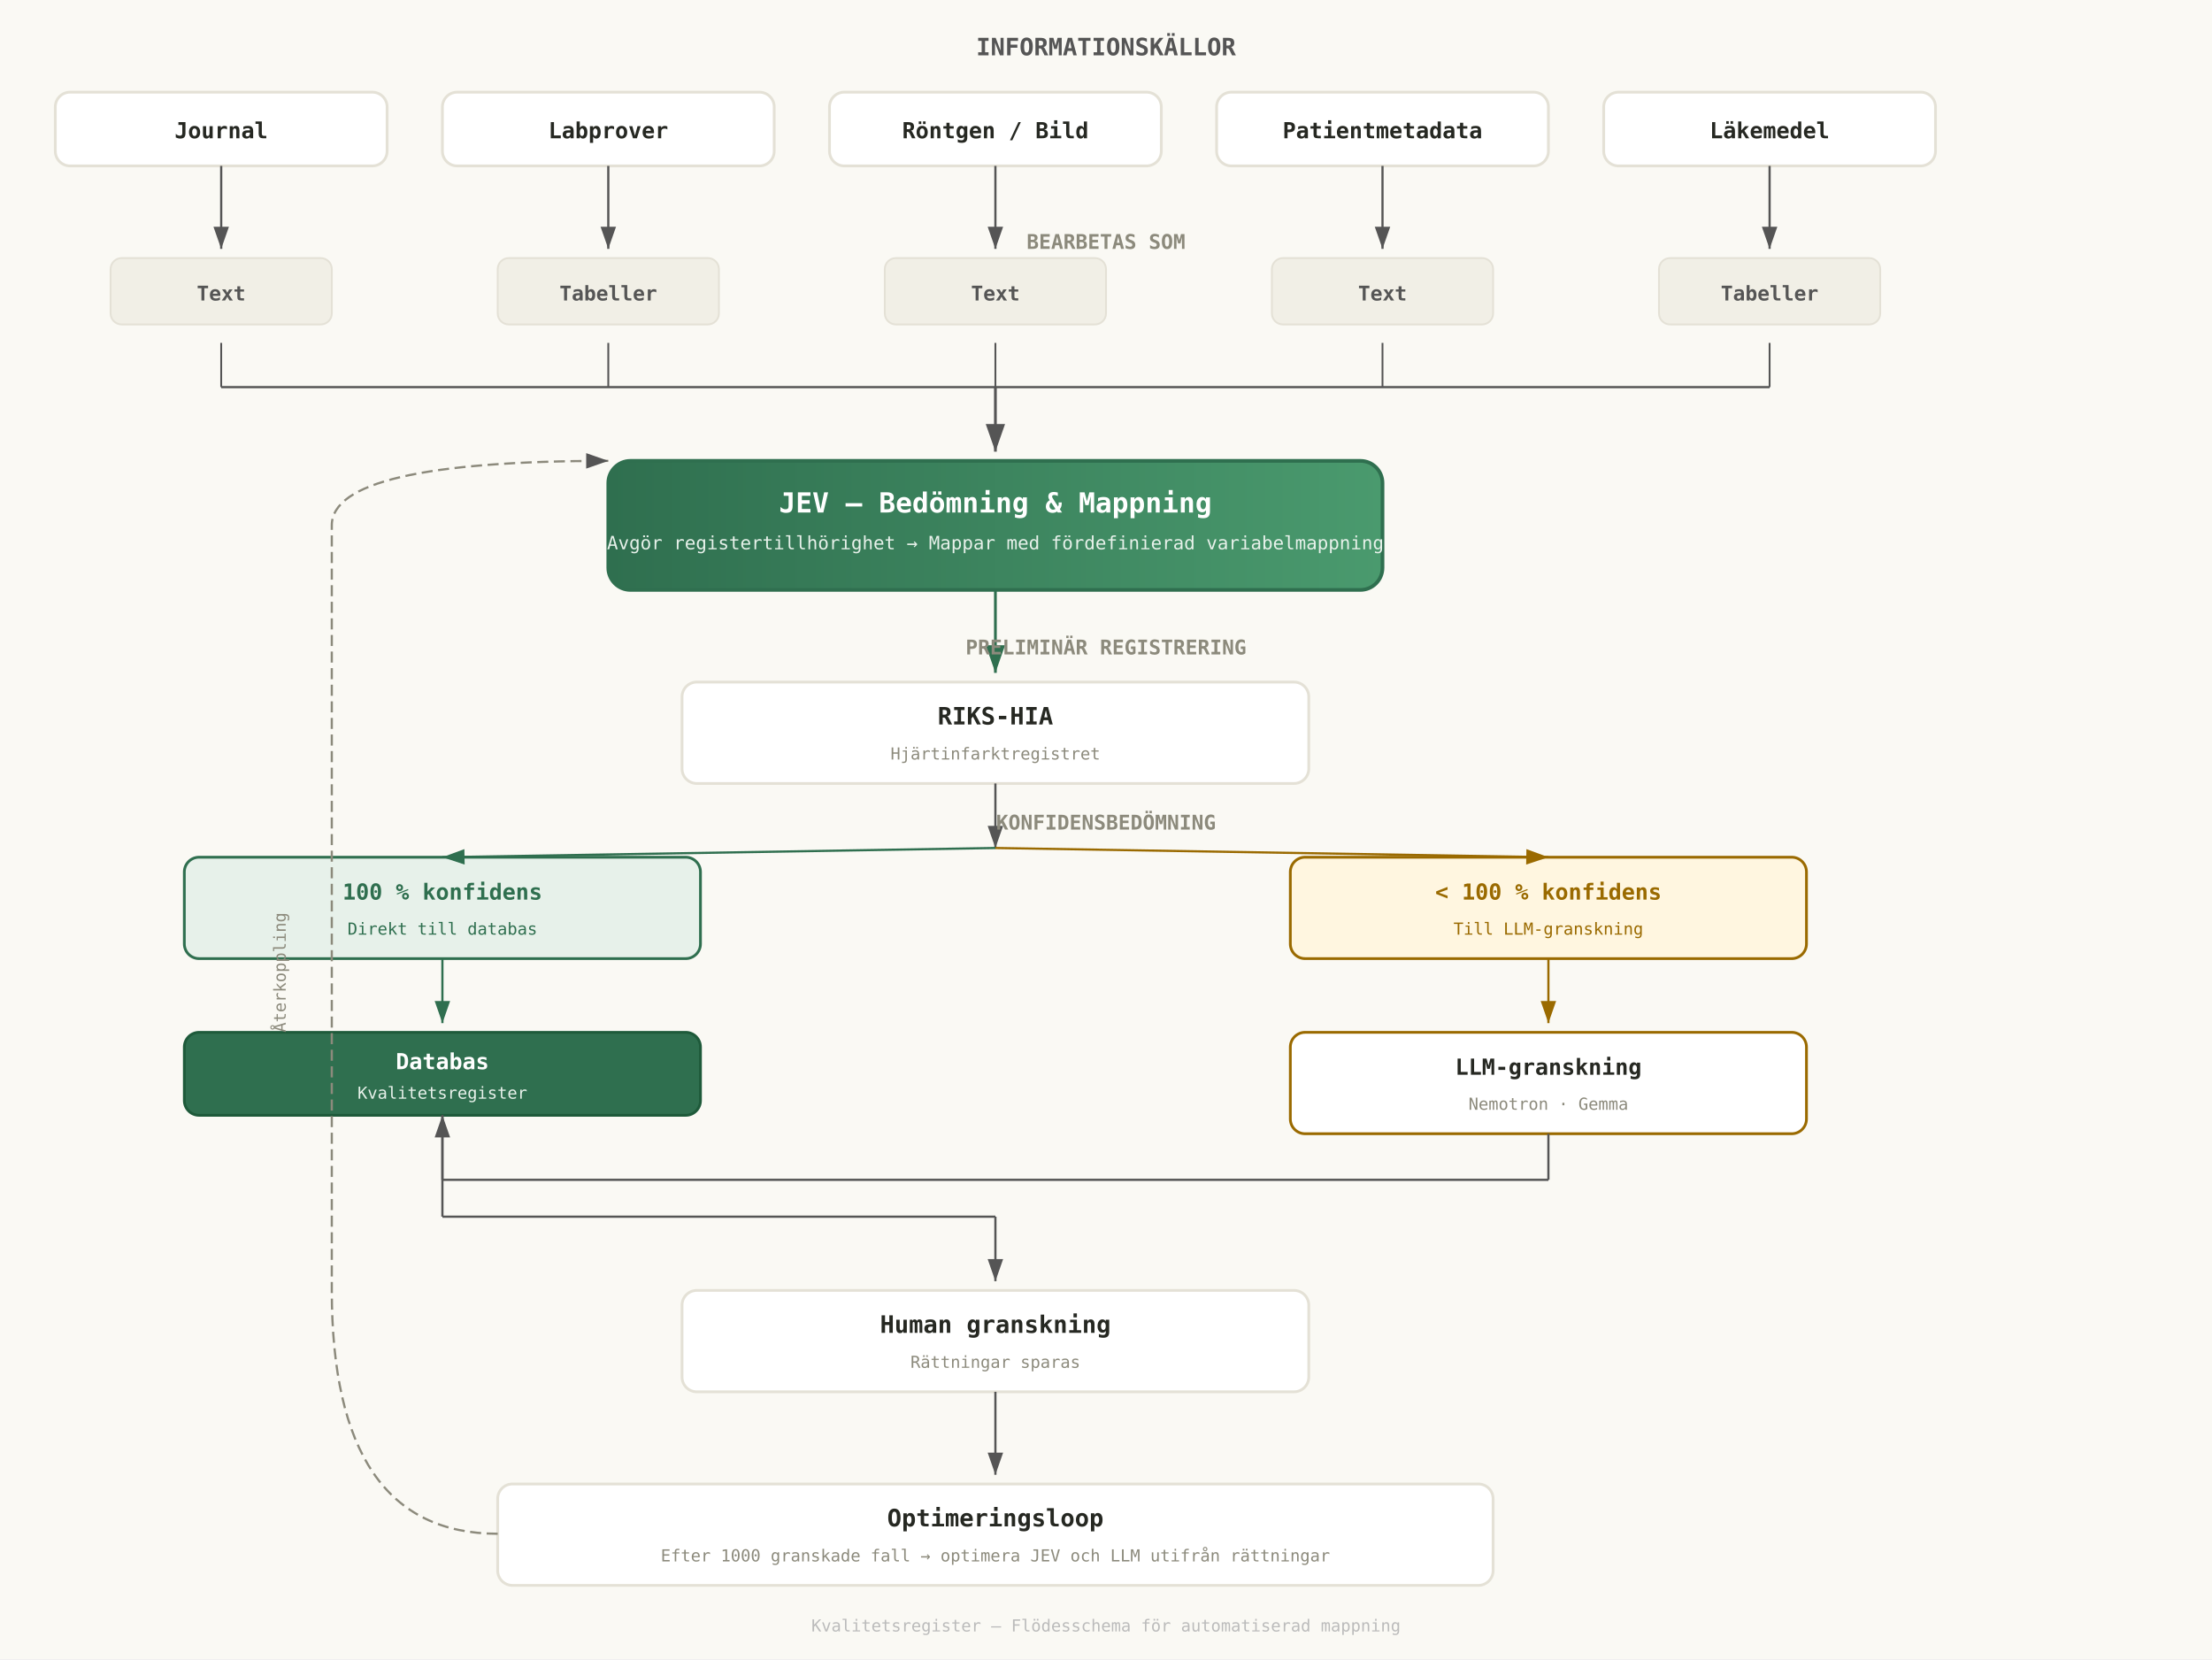
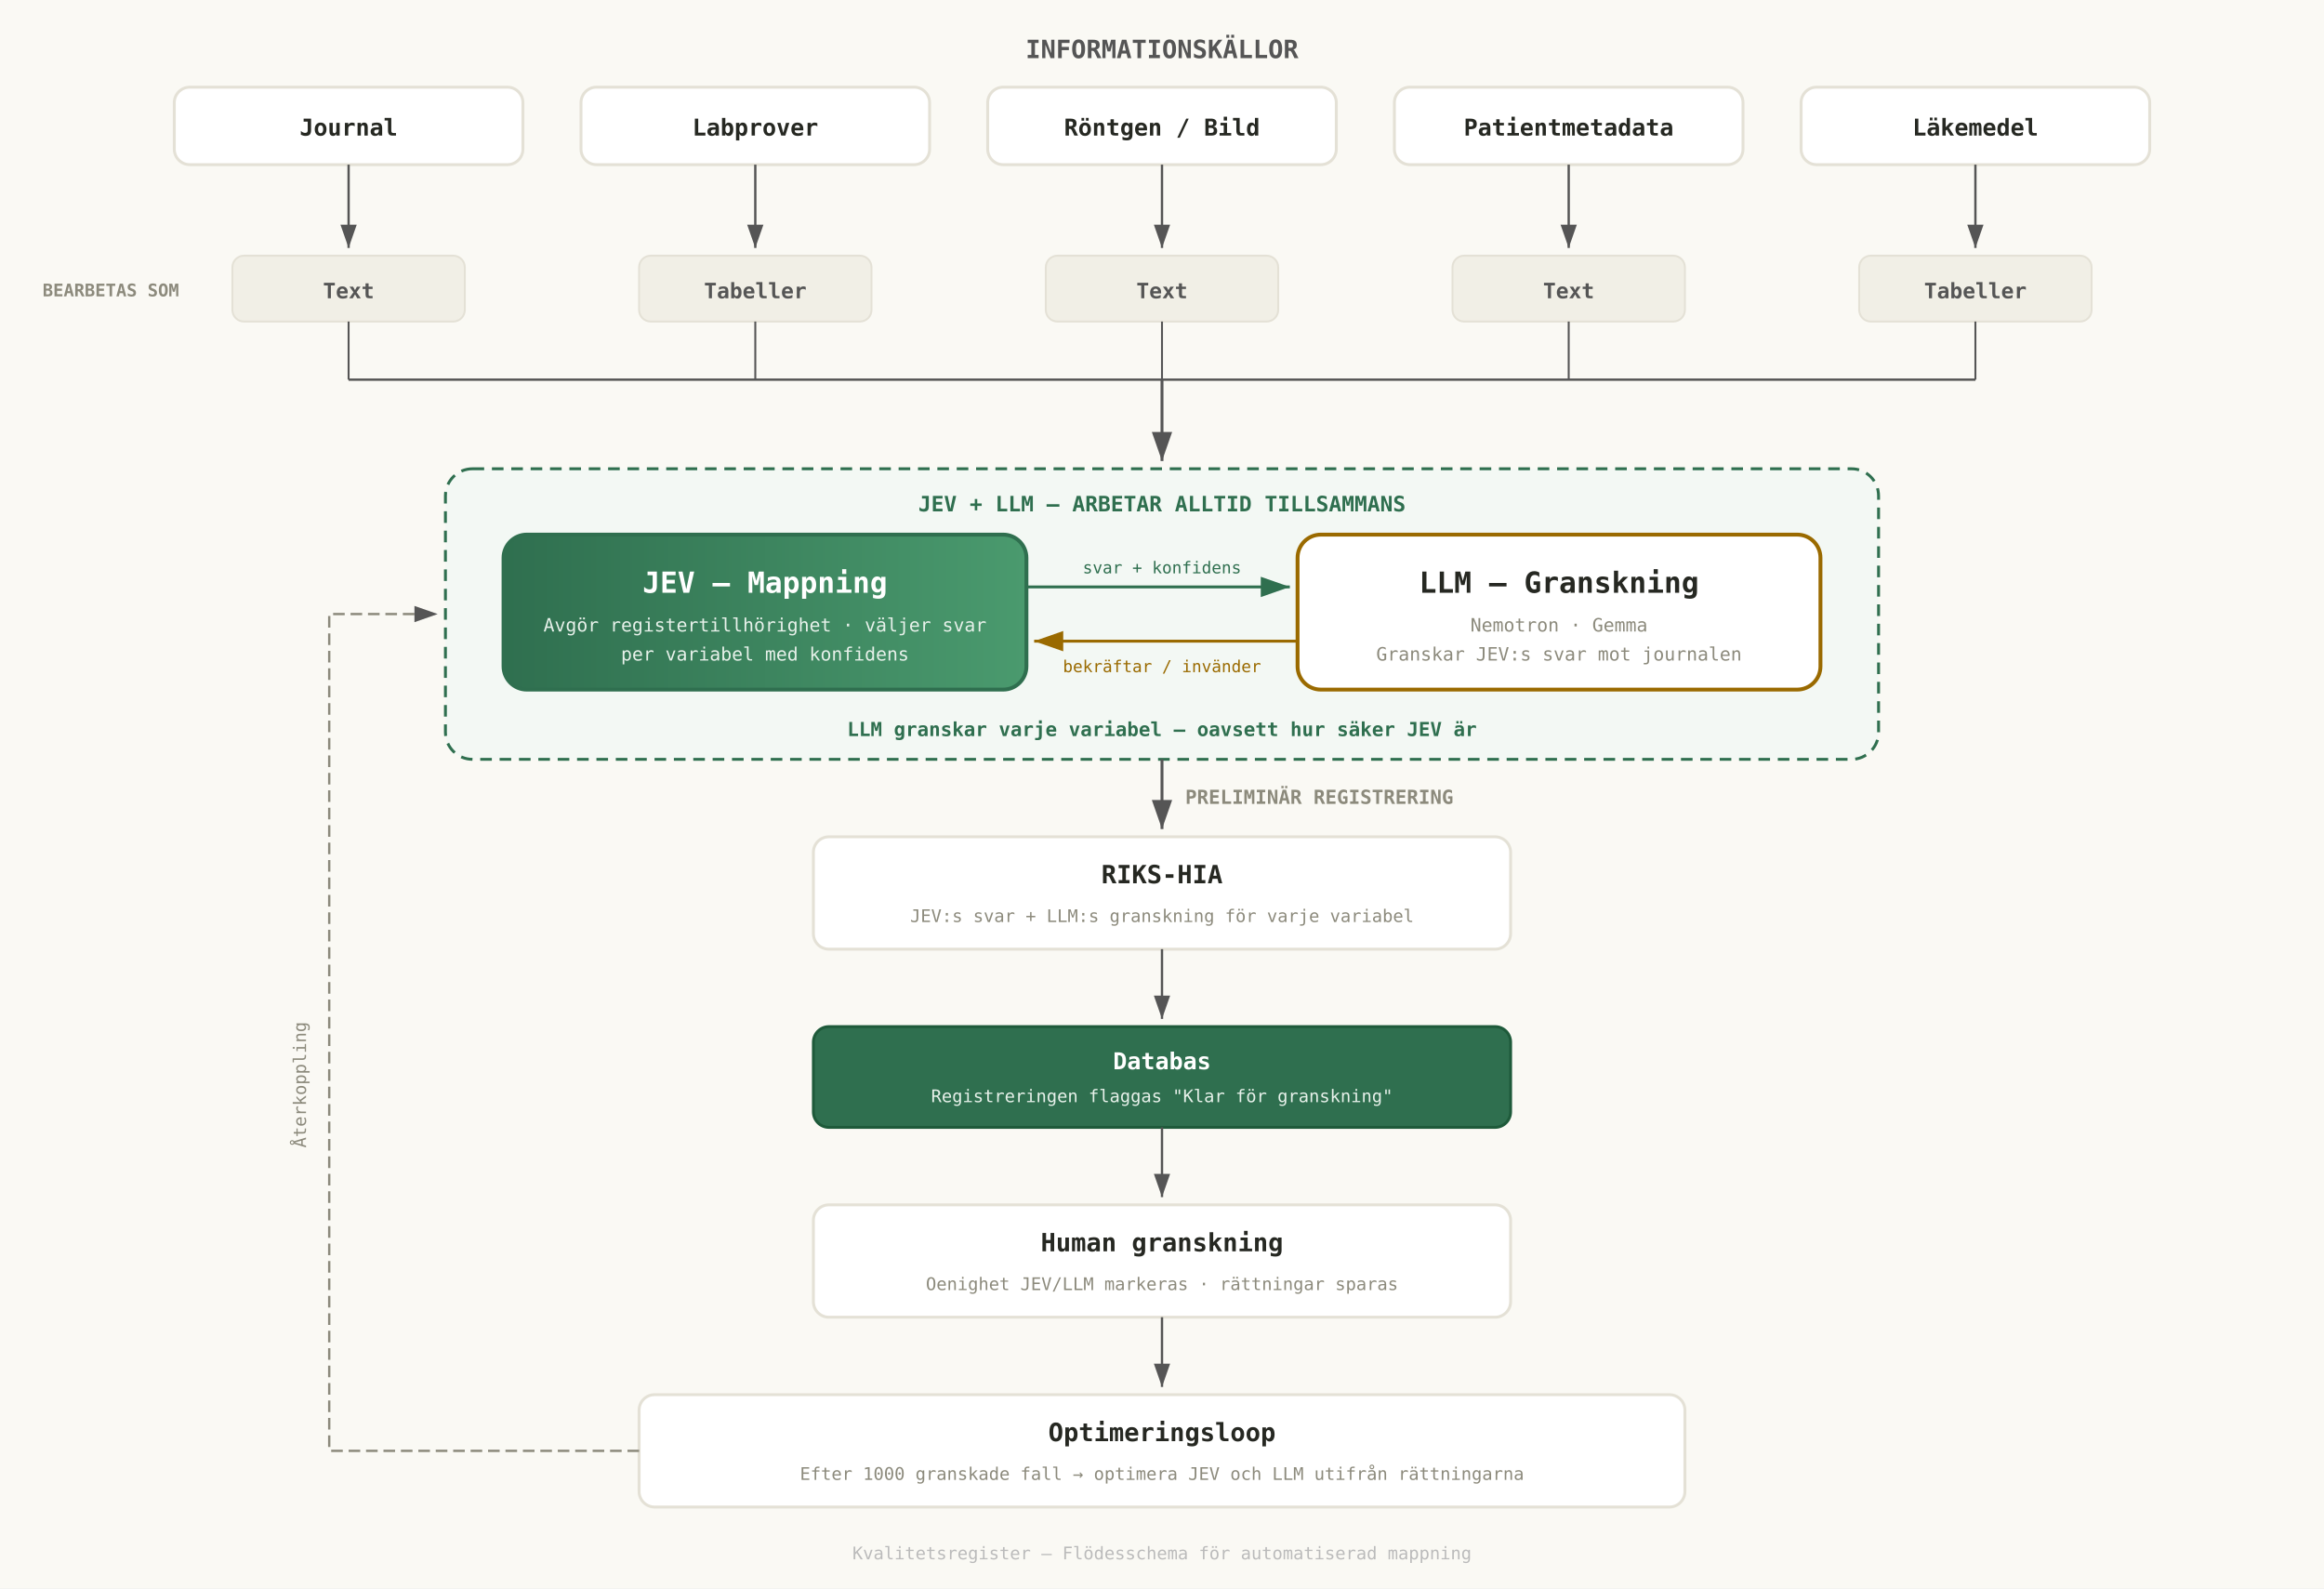
- <svg xmlns="http://www.w3.org/2000/svg" viewBox="0 0 1200 900" font-family="ui-monospace, SFMono-Regular, Menlo, Consolas, monospace">
+ <svg xmlns="http://www.w3.org/2000/svg" viewBox="0 0 1200 820" font-family="ui-monospace, SFMono-Regular, Menlo, Consolas, monospace">
  <defs>
    <marker id="arrow" markerWidth="10" markerHeight="7" refX="10" refY="3.5" orient="auto">
      <polygon points="0 0, 10 3.5, 0 7" fill="#555" />
    </marker>
-     <marker id="arrow-blue" markerWidth="10" markerHeight="7" refX="10" refY="3.5" orient="auto">
+     <marker id="arrow-green" markerWidth="10" markerHeight="7" refX="10" refY="3.5" orient="auto">
      <polygon points="0 0, 10 3.5, 0 7" fill="#2f6f4f" />
    </marker>
    <marker id="arrow-warn" markerWidth="10" markerHeight="7" refX="10" refY="3.5" orient="auto">
      <polygon points="0 0, 10 3.5, 0 7" fill="#9a6a00" />
    </marker>
    <linearGradient id="headerGrad" x1="0" y1="0" x2="1" y2="0">
      <stop offset="0%" stop-color="#2f6f4f" />
      <stop offset="100%" stop-color="#4a9a6e" />
    </linearGradient>
  </defs>
-   <rect width="1200" height="900" fill="#faf9f4" />
+   <rect width="1200" height="820" fill="#faf9f4" />
  <text x="600" y="30" text-anchor="middle" font-size="13" font-weight="700" fill="#555">INFORMATIONSKÄLLOR</text>
-   <rect x="30" y="50" width="180" height="40" rx="8" fill="#fff" stroke="#e4e1d6" stroke-width="1.5" />
-   <text x="120" y="75" text-anchor="middle" font-size="12" font-weight="700" fill="#262822">Journal</text>
-   <rect x="240" y="50" width="180" height="40" rx="8" fill="#fff" stroke="#e4e1d6" stroke-width="1.5" />
-   <text x="330" y="75" text-anchor="middle" font-size="12" font-weight="700" fill="#262822">Labprover</text>
-   <rect x="450" y="50" width="180" height="40" rx="8" fill="#fff" stroke="#e4e1d6" stroke-width="1.5" />
-   <text x="540" y="75" text-anchor="middle" font-size="12" font-weight="700" fill="#262822">Röntgen / Bild</text>
-   <rect x="660" y="50" width="180" height="40" rx="8" fill="#fff" stroke="#e4e1d6" stroke-width="1.5" />
-   <text x="750" y="75" text-anchor="middle" font-size="12" font-weight="700" fill="#262822">Patientmetadata</text>
-   <rect x="870" y="50" width="180" height="40" rx="8" fill="#fff" stroke="#e4e1d6" stroke-width="1.5" />
-   <text x="960" y="75" text-anchor="middle" font-size="12" font-weight="700" fill="#262822">Läkemedel</text>
-   <line x1="120" y1="90" x2="120" y2="135" stroke="#555" stroke-width="1.2" marker-end="url(#arrow)" />
-   <line x1="330" y1="90" x2="330" y2="135" stroke="#555" stroke-width="1.2" marker-end="url(#arrow)" />
-   <line x1="540" y1="90" x2="540" y2="135" stroke="#555" stroke-width="1.2" marker-end="url(#arrow)" />
-   <line x1="750" y1="90" x2="750" y2="135" stroke="#555" stroke-width="1.2" marker-end="url(#arrow)" />
-   <line x1="960" y1="90" x2="960" y2="135" stroke="#555" stroke-width="1.2" marker-end="url(#arrow)" />
-   <text x="600" y="135" text-anchor="middle" font-size="11" font-weight="700" fill="#8c8a7c">BEARBETAS SOM</text>
-   <rect x="60" y="140" width="120" height="36" rx="6" fill="#f1efe6" stroke="#e4e1d6" stroke-width="1" />
-   <text x="120" y="163" text-anchor="middle" font-size="11" font-weight="700" fill="#555">Text</text>
-   <rect x="270" y="140" width="120" height="36" rx="6" fill="#f1efe6" stroke="#e4e1d6" stroke-width="1" />
-   <text x="330" y="163" text-anchor="middle" font-size="11" font-weight="700" fill="#555">Tabeller</text>
-   <rect x="480" y="140" width="120" height="36" rx="6" fill="#f1efe6" stroke="#e4e1d6" stroke-width="1" />
-   <text x="540" y="163" text-anchor="middle" font-size="11" font-weight="700" fill="#555">Text</text>
-   <rect x="690" y="140" width="120" height="36" rx="6" fill="#f1efe6" stroke="#e4e1d6" stroke-width="1" />
-   <text x="750" y="163" text-anchor="middle" font-size="11" font-weight="700" fill="#555">Text</text>
-   <rect x="900" y="140" width="120" height="36" rx="6" fill="#f1efe6" stroke="#e4e1d6" stroke-width="1" />
-   <text x="960" y="163" text-anchor="middle" font-size="11" font-weight="700" fill="#555">Tabeller</text>
-   <line x1="120" y1="186" x2="120" y2="210" stroke="#555" stroke-width="1" />
-   <line x1="330" y1="186" x2="330" y2="210" stroke="#555" stroke-width="1" />
-   <line x1="540" y1="186" x2="540" y2="210" stroke="#555" stroke-width="1" />
-   <line x1="750" y1="186" x2="750" y2="210" stroke="#555" stroke-width="1" />
-   <line x1="960" y1="186" x2="960" y2="210" stroke="#555" stroke-width="1" />
-   <line x1="120" y1="210" x2="960" y2="210" stroke="#555" stroke-width="1.2" />
-   <line x1="540" y1="210" x2="540" y2="245" stroke="#555" stroke-width="1.5" marker-end="url(#arrow)" />
-   <rect x="330" y="250" width="420" height="70" rx="12" fill="url(#headerGrad)" stroke="#2f6f4f" stroke-width="2" />
-   <text x="540" y="278" text-anchor="middle" font-size="15" font-weight="700" fill="#fff">JEV — Bedömning &amp; Mappning</text>
-   <text x="540" y="298" text-anchor="middle" font-size="10" fill="#e7f1ea">Avgör registertillhörighet → Mappar med fördefinierad variabelmappning</text>
-   <line x1="540" y1="320" x2="540" y2="365" stroke="#2f6f4f" stroke-width="1.5" marker-end="url(#arrow-blue)" />
-   <text x="600" y="355" text-anchor="middle" font-size="11" font-weight="700" fill="#8c8a7c">PRELIMINÄR REGISTRERING</text>
-   <rect x="370" y="370" width="340" height="55" rx="8" fill="#fff" stroke="#e4e1d6" stroke-width="1.5" />
-   <text x="540" y="393" text-anchor="middle" font-size="13" font-weight="700" fill="#262822">RIKS-HIA</text>
-   <text x="540" y="412" text-anchor="middle" font-size="9" fill="#8c8a7c">Hjärtinfarktregistret</text>
-   <line x1="540" y1="425" x2="540" y2="460" stroke="#555" stroke-width="1.2" marker-end="url(#arrow)" />
-   <text x="600" y="450" text-anchor="middle" font-size="11" font-weight="700" fill="#8c8a7c">KONFIDENSBEDÖMNING</text>
-   <rect x="100" y="465" width="280" height="55" rx="8" fill="#e7f1ea" stroke="#2f6f4f" stroke-width="1.5" />
-   <text x="240" y="488" text-anchor="middle" font-size="12" font-weight="700" fill="#2f6f4f">100 % konfidens</text>
-   <text x="240" y="507" text-anchor="middle" font-size="9" fill="#2f6f4f">Direkt till databas</text>
-   <rect x="700" y="465" width="280" height="55" rx="8" fill="#fff6e0" stroke="#9a6a00" stroke-width="1.5" />
-   <text x="840" y="488" text-anchor="middle" font-size="12" font-weight="700" fill="#9a6a00">&lt; 100 % konfidens</text>
-   <text x="840" y="507" text-anchor="middle" font-size="9" fill="#9a6a00">Till LLM-granskning</text>
-   <line x1="540" y1="460" x2="240" y2="465" stroke="#2f6f4f" stroke-width="1.2" marker-end="url(#arrow-blue)" />
-   <line x1="540" y1="460" x2="840" y2="465" stroke="#9a6a00" stroke-width="1.2" marker-end="url(#arrow-warn)" />
-   <line x1="240" y1="520" x2="240" y2="555" stroke="#2f6f4f" stroke-width="1.2" marker-end="url(#arrow-blue)" />
-   <rect x="100" y="560" width="280" height="45" rx="8" fill="#2f6f4f" stroke="#1e5a3a" stroke-width="1.5" />
-   <text x="240" y="580" text-anchor="middle" font-size="12" font-weight="700" fill="#fff">Databas</text>
-   <text x="240" y="596" text-anchor="middle" font-size="9" fill="#e7f1ea">Kvalitetsregister</text>
-   <line x1="840" y1="520" x2="840" y2="555" stroke="#9a6a00" stroke-width="1.2" marker-end="url(#arrow-warn)" />
-   <rect x="700" y="560" width="280" height="55" rx="8" fill="#fff" stroke="#9a6a00" stroke-width="1.5" />
-   <text x="840" y="583" text-anchor="middle" font-size="12" font-weight="700" fill="#262822">LLM-granskning</text>
-   <text x="840" y="602" text-anchor="middle" font-size="9" fill="#8c8a7c">Nemotron · Gemma</text>
-   <line x1="840" y1="615" x2="840" y2="640" stroke="#555" stroke-width="1.2" />
-   <line x1="840" y1="640" x2="240" y2="640" stroke="#555" stroke-width="1.2" />
-   <line x1="240" y1="640" x2="240" y2="605" stroke="#555" stroke-width="1.2" marker-end="url(#arrow)" />
-   <line x1="240" y1="605" x2="240" y2="660" stroke="#555" stroke-width="1.2" />
-   <line x1="240" y1="660" x2="540" y2="660" stroke="#555" stroke-width="1.2" />
-   <line x1="540" y1="660" x2="540" y2="695" stroke="#555" stroke-width="1.2" marker-end="url(#arrow)" />
-   <rect x="370" y="700" width="340" height="55" rx="8" fill="#fff" stroke="#e4e1d6" stroke-width="1.5" />
-   <text x="540" y="723" text-anchor="middle" font-size="13" font-weight="700" fill="#262822">Human granskning</text>
-   <text x="540" y="742" text-anchor="middle" font-size="9" fill="#8c8a7c">Rättningar sparas</text>
-   <line x1="540" y1="755" x2="540" y2="800" stroke="#555" stroke-width="1.2" marker-end="url(#arrow)" />
-   <rect x="270" y="805" width="540" height="55" rx="8" fill="#fff" stroke="#e4e1d6" stroke-width="1.5" />
-   <text x="540" y="828" text-anchor="middle" font-size="13" font-weight="700" fill="#262822">Optimeringsloop</text>
-   <text x="540" y="847" text-anchor="middle" font-size="9" fill="#8c8a7c">Efter 1000 granskade fall → optimera JEV och LLM utifrån rättningar</text>
-   <path d="M 270 832 Q 180 832 180 700 Q 180 400 180 285 Q 180 250 330 250" fill="none" stroke="#8c8a7c" stroke-width="1.2" stroke-dasharray="6,3" marker-end="url(#arrow)" />
-   <text x="155" y="560" font-size="9" fill="#8c8a7c" transform="rotate(-90, 155, 560)">Återkoppling</text>
-   <text x="600" y="885" text-anchor="middle" font-size="9" fill="#bbb">Kvalitetsregister — Flödesschema för automatiserad mappning</text>
+   <rect x="90" y="45" width="180" height="40" rx="8" fill="#fff" stroke="#e4e1d6" stroke-width="1.5" />
+   <text x="180" y="70" text-anchor="middle" font-size="12" font-weight="700" fill="#262822">Journal</text>
+   <line x1="180" y1="85" x2="180" y2="128" stroke="#555" stroke-width="1.2" marker-end="url(#arrow)" />
+   <rect x="120" y="132" width="120" height="34" rx="6" fill="#f1efe6" stroke="#e4e1d6" />
+   <text x="180" y="154" text-anchor="middle" font-size="11" font-weight="700" fill="#555">Text</text>
+   <line x1="180" y1="166" x2="180" y2="196" stroke="#555" stroke-width="1" />
+   <rect x="300" y="45" width="180" height="40" rx="8" fill="#fff" stroke="#e4e1d6" stroke-width="1.5" />
+   <text x="390" y="70" text-anchor="middle" font-size="12" font-weight="700" fill="#262822">Labprover</text>
+   <line x1="390" y1="85" x2="390" y2="128" stroke="#555" stroke-width="1.2" marker-end="url(#arrow)" />
+   <rect x="330" y="132" width="120" height="34" rx="6" fill="#f1efe6" stroke="#e4e1d6" />
+   <text x="390" y="154" text-anchor="middle" font-size="11" font-weight="700" fill="#555">Tabeller</text>
+   <line x1="390" y1="166" x2="390" y2="196" stroke="#555" stroke-width="1" />
+   <rect x="510" y="45" width="180" height="40" rx="8" fill="#fff" stroke="#e4e1d6" stroke-width="1.5" />
+   <text x="600" y="70" text-anchor="middle" font-size="12" font-weight="700" fill="#262822">Röntgen / Bild</text>
+   <line x1="600" y1="85" x2="600" y2="128" stroke="#555" stroke-width="1.2" marker-end="url(#arrow)" />
+   <rect x="540" y="132" width="120" height="34" rx="6" fill="#f1efe6" stroke="#e4e1d6" />
+   <text x="600" y="154" text-anchor="middle" font-size="11" font-weight="700" fill="#555">Text</text>
+   <line x1="600" y1="166" x2="600" y2="196" stroke="#555" stroke-width="1" />
+   <rect x="720" y="45" width="180" height="40" rx="8" fill="#fff" stroke="#e4e1d6" stroke-width="1.5" />
+   <text x="810" y="70" text-anchor="middle" font-size="12" font-weight="700" fill="#262822">Patientmetadata</text>
+   <line x1="810" y1="85" x2="810" y2="128" stroke="#555" stroke-width="1.2" marker-end="url(#arrow)" />
+   <rect x="750" y="132" width="120" height="34" rx="6" fill="#f1efe6" stroke="#e4e1d6" />
+   <text x="810" y="154" text-anchor="middle" font-size="11" font-weight="700" fill="#555">Text</text>
+   <line x1="810" y1="166" x2="810" y2="196" stroke="#555" stroke-width="1" />
+   <rect x="930" y="45" width="180" height="40" rx="8" fill="#fff" stroke="#e4e1d6" stroke-width="1.5" />
+   <text x="1020" y="70" text-anchor="middle" font-size="12" font-weight="700" fill="#262822">Läkemedel</text>
+   <line x1="1020" y1="85" x2="1020" y2="128" stroke="#555" stroke-width="1.2" marker-end="url(#arrow)" />
+   <rect x="960" y="132" width="120" height="34" rx="6" fill="#f1efe6" stroke="#e4e1d6" />
+   <text x="1020" y="154" text-anchor="middle" font-size="11" font-weight="700" fill="#555">Tabeller</text>
+   <line x1="1020" y1="166" x2="1020" y2="196" stroke="#555" stroke-width="1" />
+   <text x="22" y="153" font-size="9" font-weight="700" fill="#8c8a7c">BEARBETAS SOM</text>
+   <line x1="180" y1="196" x2="1020" y2="196" stroke="#555" stroke-width="1.2" />
+   <line x1="600" y1="196" x2="600" y2="238" stroke="#555" stroke-width="1.5" marker-end="url(#arrow)" />
+   <rect x="230" y="242" width="740" height="150" rx="14" fill="#f3f8f4" stroke="#2f6f4f" stroke-width="1.5" stroke-dasharray="6,4" />
+   <text x="600" y="264" text-anchor="middle" font-size="11" font-weight="700" fill="#2f6f4f">JEV + LLM — ARBETAR ALLTID TILLSAMMANS</text>
+   <rect x="260" y="276" width="270" height="80" rx="12" fill="url(#headerGrad)" stroke="#2f6f4f" stroke-width="2" />
+   <text x="395" y="306" text-anchor="middle" font-size="15" font-weight="700" fill="#fff">JEV — Mappning</text>
+   <text x="395" y="326" text-anchor="middle" font-size="9.5" fill="#e7f1ea">Avgör registertillhörighet · väljer svar</text>
+   <text x="395" y="341" text-anchor="middle" font-size="9.5" fill="#e7f1ea">per variabel med konfidens</text>
+   <rect x="670" y="276" width="270" height="80" rx="12" fill="#fff" stroke="#9a6a00" stroke-width="2" />
+   <text x="805" y="306" text-anchor="middle" font-size="15" font-weight="700" fill="#262822">LLM — Granskning</text>
+   <text x="805" y="326" text-anchor="middle" font-size="9.5" fill="#8c8a7c">Nemotron · Gemma</text>
+   <text x="805" y="341" text-anchor="middle" font-size="9.5" fill="#8c8a7c">Granskar JEV:s svar mot journalen</text>
+   <line x1="530" y1="303" x2="666" y2="303" stroke="#2f6f4f" stroke-width="1.5" marker-end="url(#arrow-green)" />
+   <text x="600" y="296" text-anchor="middle" font-size="8.5" fill="#2f6f4f">svar + konfidens</text>
+   <line x1="670" y1="331" x2="534" y2="331" stroke="#9a6a00" stroke-width="1.5" marker-end="url(#arrow-warn)" />
+   <text x="600" y="347" text-anchor="middle" font-size="8.5" fill="#9a6a00">bekräftar / invänder</text>
+   <text x="600" y="380" text-anchor="middle" font-size="10" font-weight="700" fill="#2f6f4f">LLM granskar varje variabel — oavsett hur säker JEV är</text>
+   <line x1="600" y1="392" x2="600" y2="428" stroke="#555" stroke-width="1.5" marker-end="url(#arrow)" />
+   <text x="612" y="415" font-size="10" font-weight="700" fill="#8c8a7c">PRELIMINÄR REGISTRERING</text>
+   <rect x="420" y="432" width="360" height="58" rx="8" fill="#fff" stroke="#e4e1d6" stroke-width="1.5" />
+   <text x="600" y="456" text-anchor="middle" font-size="13" font-weight="700" fill="#262822">RIKS-HIA</text>
+   <text x="600" y="476" text-anchor="middle" font-size="9" fill="#8c8a7c">JEV:s svar + LLM:s granskning för varje variabel</text>
+   <line x1="600" y1="490" x2="600" y2="526" stroke="#555" stroke-width="1.2" marker-end="url(#arrow)" />
+   <rect x="420" y="530" width="360" height="52" rx="8" fill="#2f6f4f" stroke="#1e5a3a" stroke-width="1.5" />
+   <text x="600" y="552" text-anchor="middle" font-size="12" font-weight="700" fill="#fff">Databas</text>
+   <text x="600" y="569" text-anchor="middle" font-size="9" fill="#e7f1ea">Registreringen flaggas "Klar för granskning"</text>
+   <line x1="600" y1="582" x2="600" y2="618" stroke="#555" stroke-width="1.2" marker-end="url(#arrow)" />
+   <rect x="420" y="622" width="360" height="58" rx="8" fill="#fff" stroke="#e4e1d6" stroke-width="1.5" />
+   <text x="600" y="646" text-anchor="middle" font-size="13" font-weight="700" fill="#262822">Human granskning</text>
+   <text x="600" y="666" text-anchor="middle" font-size="9" fill="#8c8a7c">Oenighet JEV/LLM markeras · rättningar sparas</text>
+   <line x1="600" y1="680" x2="600" y2="716" stroke="#555" stroke-width="1.2" marker-end="url(#arrow)" />
+   <rect x="330" y="720" width="540" height="58" rx="8" fill="#fff" stroke="#e4e1d6" stroke-width="1.5" />
+   <text x="600" y="744" text-anchor="middle" font-size="13" font-weight="700" fill="#262822">Optimeringsloop</text>
+   <text x="600" y="764" text-anchor="middle" font-size="9" fill="#8c8a7c">Efter 1000 granskade fall → optimera JEV och LLM utifrån rättningarna</text>
+   <path d="M 330 749 L 170 749 L 170 317 L 226 317" fill="none" stroke="#8c8a7c" stroke-width="1.2" stroke-dasharray="6,3" marker-end="url(#arrow)" />
+   <text x="158" y="560" text-anchor="middle" font-size="9" fill="#8c8a7c" transform="rotate(-90, 158, 560)">Återkoppling</text>
+   <text x="600" y="805" text-anchor="middle" font-size="9" fill="#bbb">Kvalitetsregister — Flödesschema för automatiserad mappning</text>
</svg>
